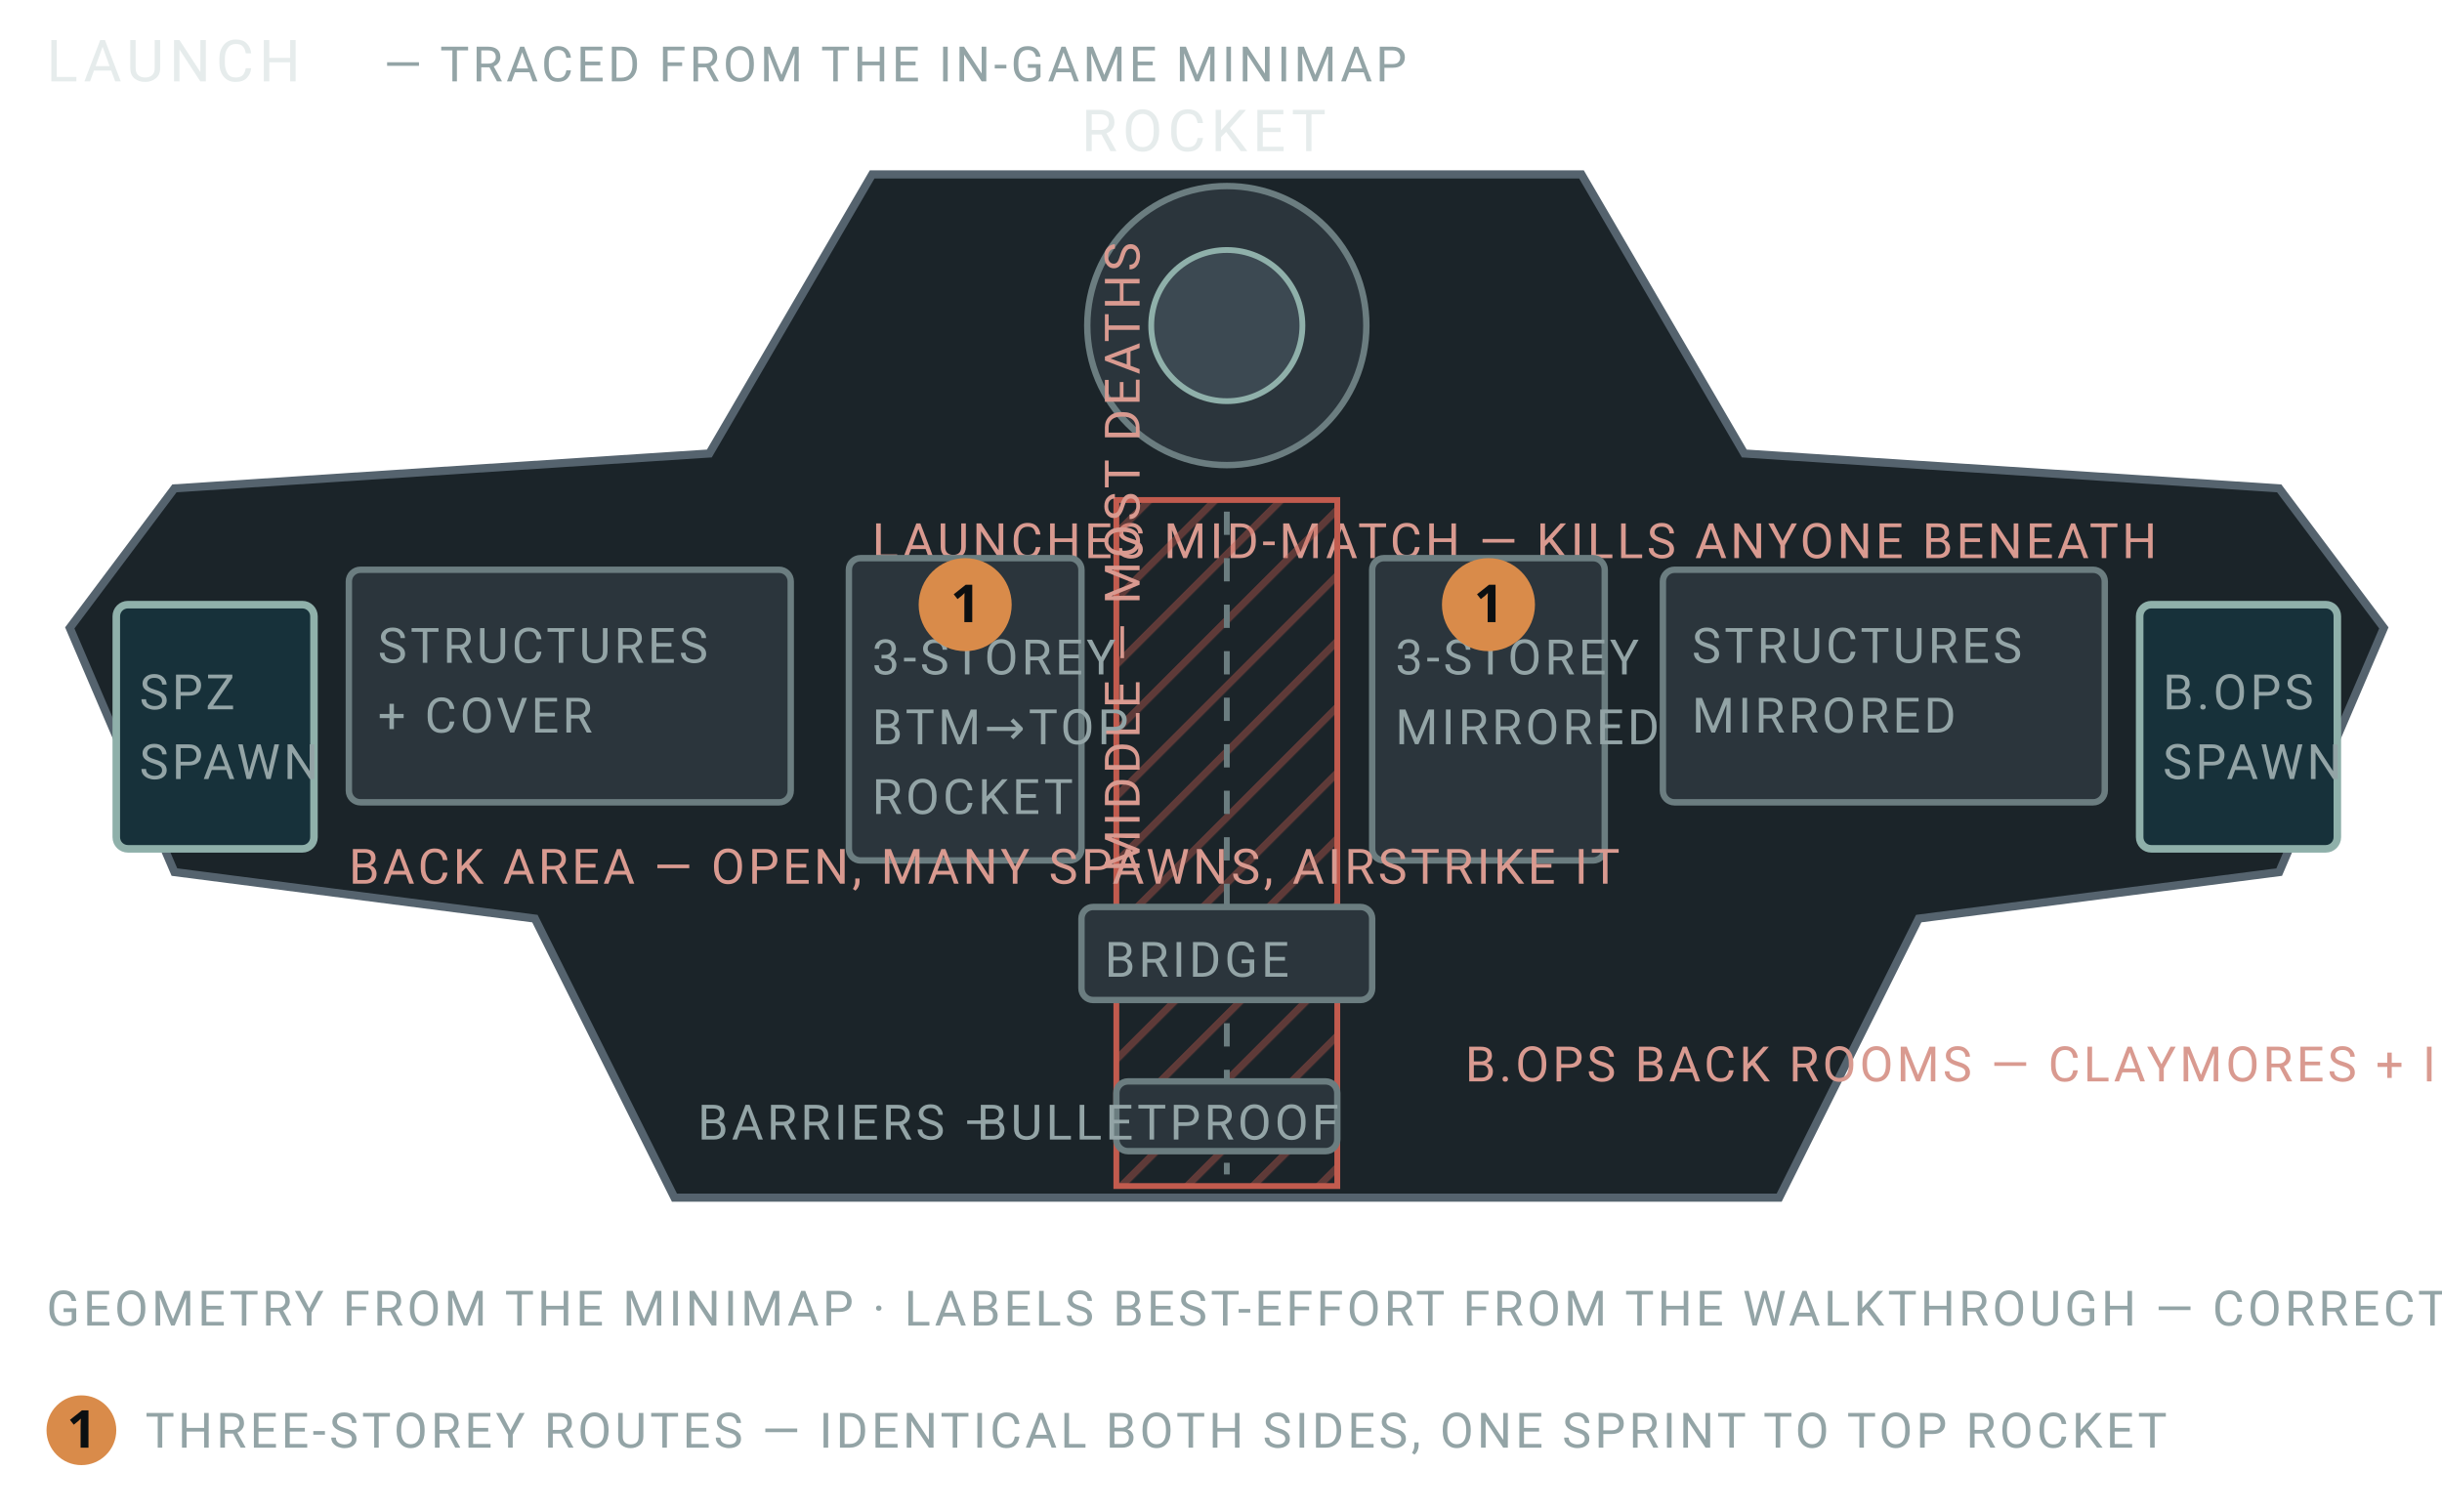
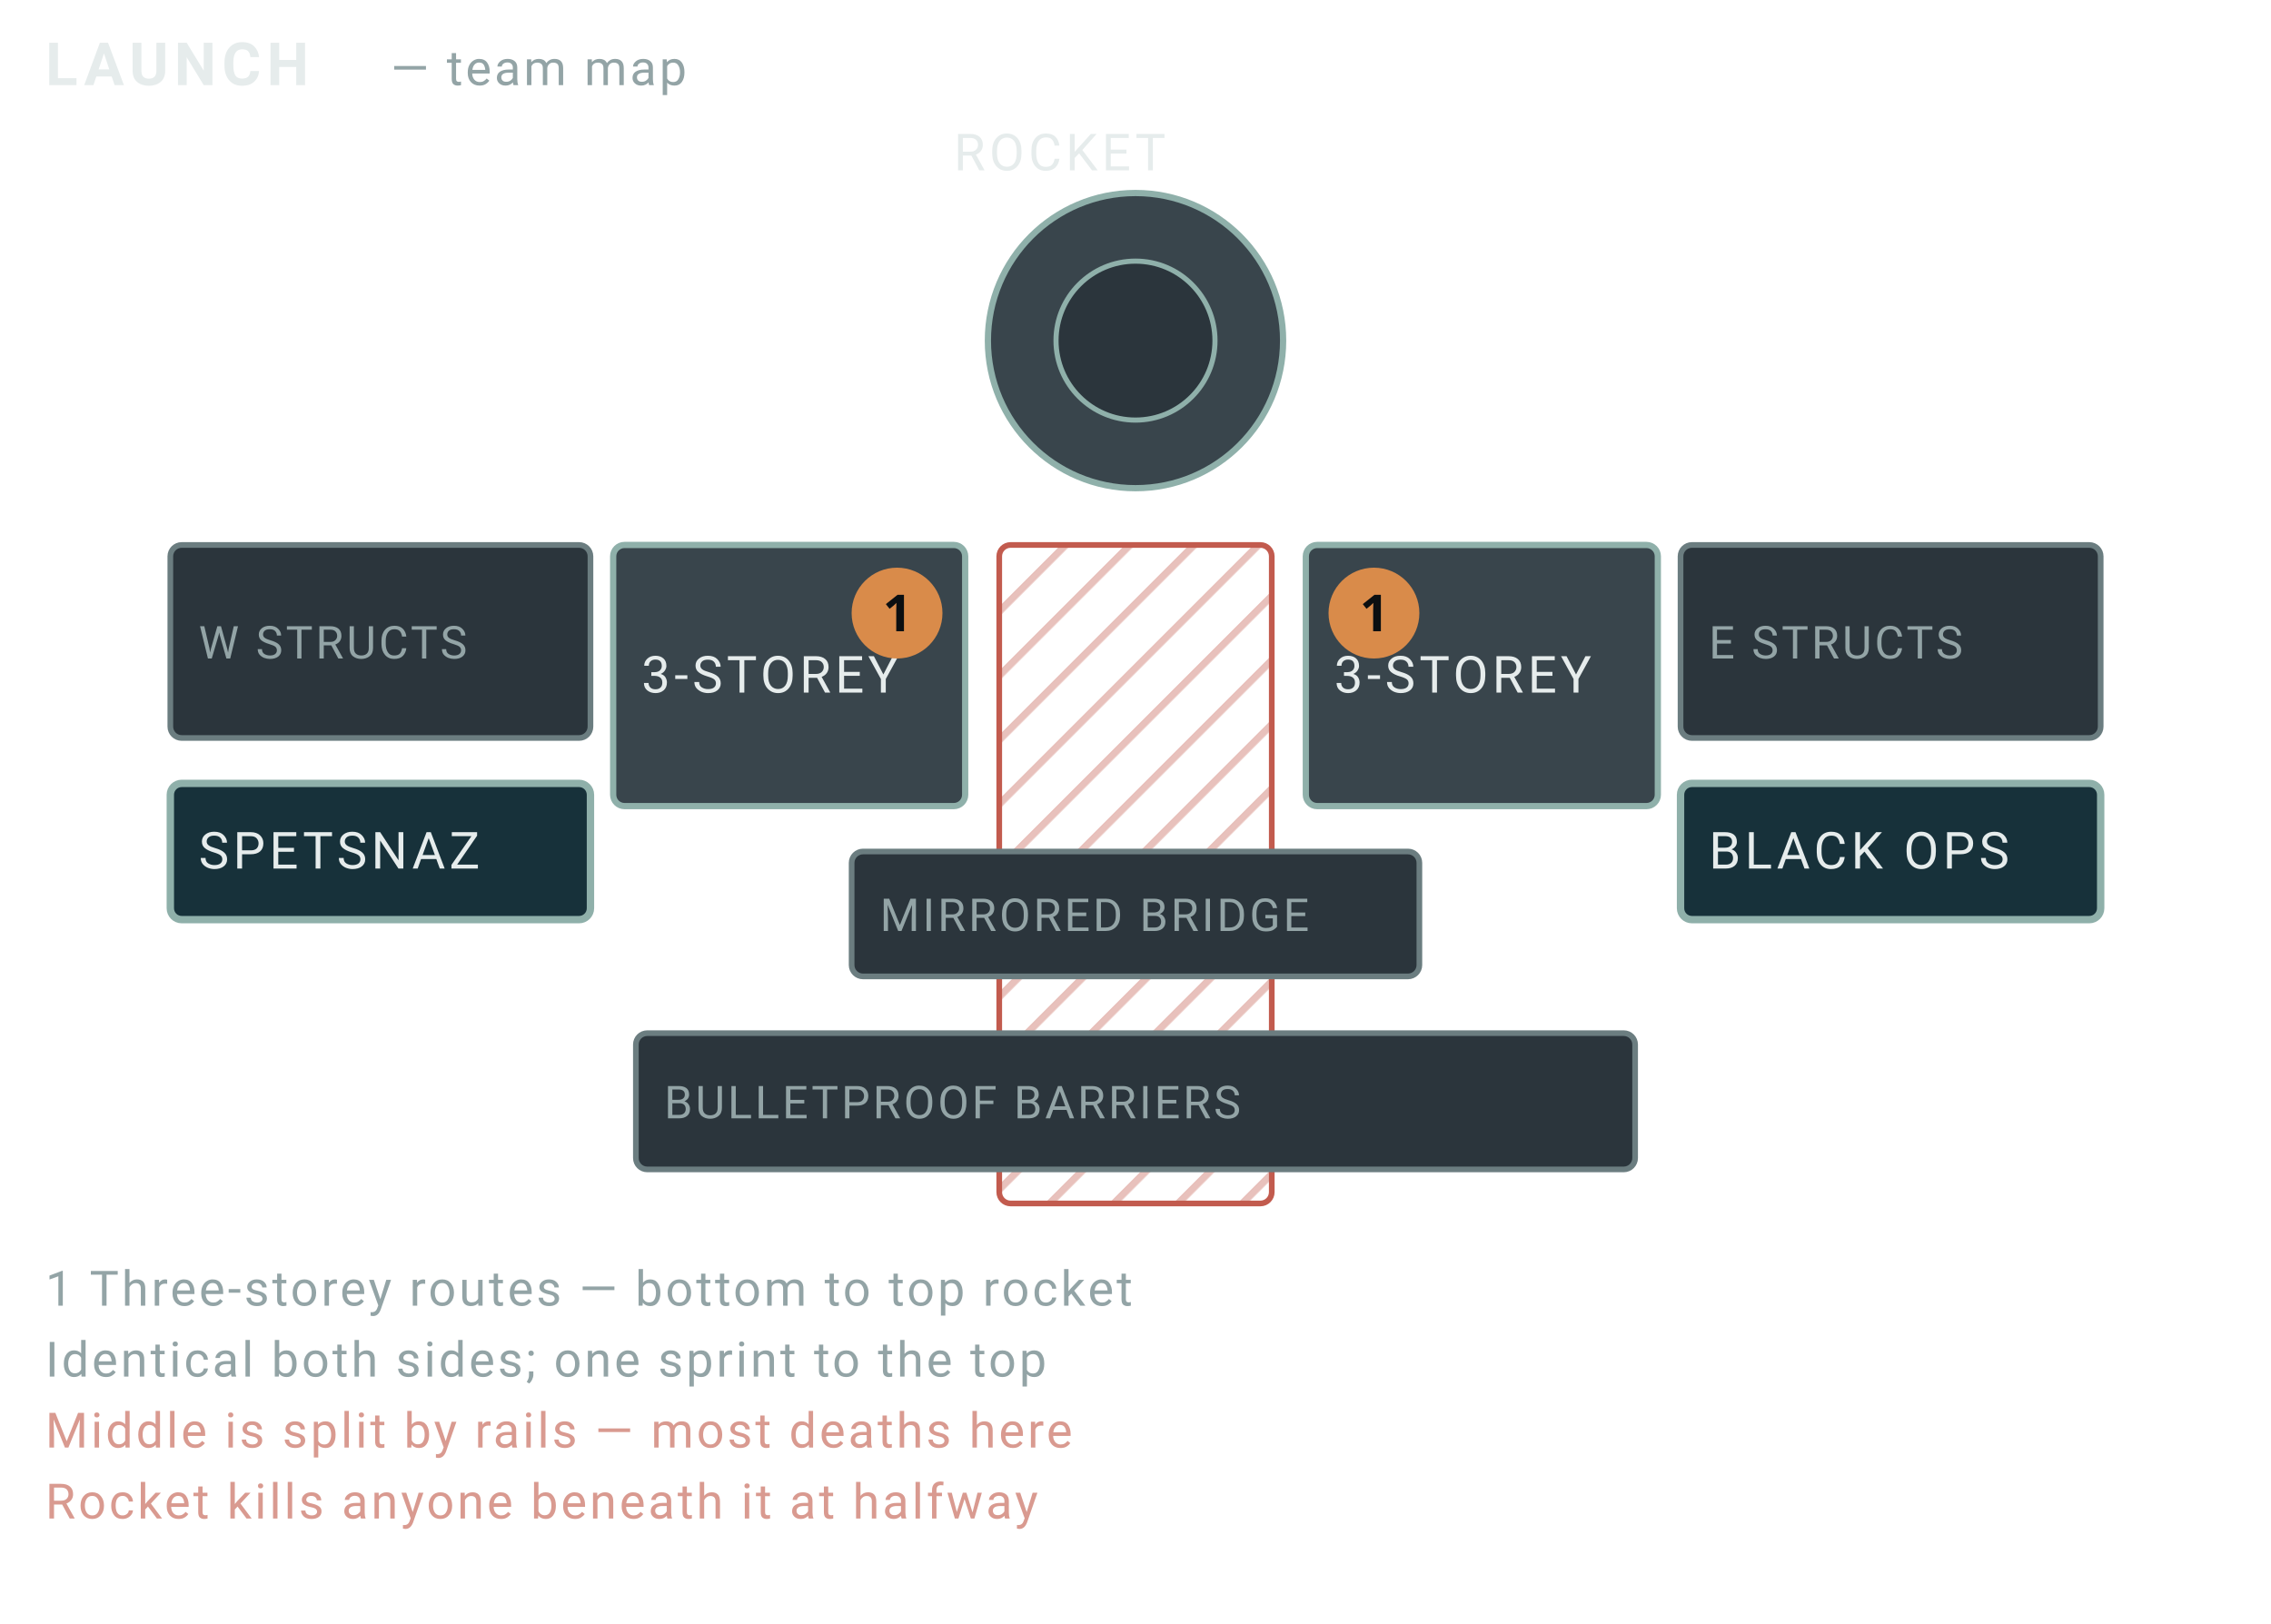
- <svg xmlns="http://www.w3.org/2000/svg" width="420" height="260" viewBox="0 0 420 260" role="img" aria-label="Launch tactical schematic traced from the in-game minimap: a broad symmetric body with the rocket at top centre, a railroad-split middle lane, and mirrored three-storey routes either side.">
+ <svg xmlns="http://www.w3.org/2000/svg" width="400" height="286" viewBox="0 0 400 286" role="img" aria-label="Launch tactical schematic, traced from the in-game minimap.">
  <defs>
-     <pattern id="ln-danger" width="8" height="8" patternTransform="rotate(45)" patternUnits="userSpaceOnUse">
-       <line x1="0" y1="0" x2="0" y2="8" stroke="#c25b4e" stroke-width="2.5" opacity="0.4" />
+     <pattern id="hz" width="8" height="8" patternTransform="rotate(45)" patternUnits="userSpaceOnUse">
+       <line x1="0" y1="0" x2="0" y2="8" stroke="#c25b4e" stroke-width="2.5" opacity="0.38" />
    </pattern>
    <style>
-       .terr { fill:#1b2429; stroke:#55636e; stroke-width:1.4; }
-       .b  { fill:#2b353c; stroke:#6b7d80; stroke-width:1.1; }
-       .sp { fill:#17313a; stroke:#8fb0aa; stroke-width:1.3; }
-       .t  { fill:#e6ecec; font-family:ui-sans-serif,system-ui,'Segoe UI',Roboto,sans-serif;
-             font-size:10px; letter-spacing:0.9px; }
-       .ts { fill:#93a4a6; font-family:ui-sans-serif,system-ui,'Segoe UI',Roboto,sans-serif;
-             font-size:8.4px; letter-spacing:0.6px; }
-       .td { fill:#d99a90; font-family:ui-sans-serif,system-ui,'Segoe UI',Roboto,sans-serif;
-             font-size:8.4px; letter-spacing:0.6px; }
-       .rail { stroke:#6b7d80; stroke-width:1; stroke-dasharray:4 4; }
-       .pin { fill:#d98b4a; }
-       .pint { fill:#0b0f11; font-family:ui-sans-serif,system-ui,sans-serif; font-size:9px; font-weight:700; }
-     </style>
+ .terr{fill:#1b2429;stroke:#55636e;stroke-width:1.4}
+ .b{fill:#39454c;stroke:#8fb0aa;stroke-width:1.1}
+ .s{fill:#2b353c;stroke:#6b7d80;stroke-width:1}
+ .sp{fill:#17313a;stroke:#8fb0aa;stroke-width:1.3}
+ .rock{fill:#333f45;stroke:#7d8f92;stroke-width:0.9}
+ .water{fill:#24343c;stroke:#8fb0aa;stroke-width:1}
+ .hot{fill:url(#hz);stroke:#c25b4e;stroke-width:1}
+ .lbl{fill:#e6ecec;font-family:ui-sans-serif,system-ui,'Segoe UI',Roboto,sans-serif;
+      font-size:9.0px;letter-spacing:0.7px}
+ .lbl2{fill:#93a4a6;font-family:ui-sans-serif,system-ui,'Segoe UI',Roboto,sans-serif;
+       font-size:8.0px;letter-spacing:0.5px}
+ .hotlbl{fill:#d99a90;font-family:ui-sans-serif,system-ui,'Segoe UI',Roboto,sans-serif;
+         font-size:8.0px;letter-spacing:0.5px}
+ .ttl{fill:#e6ecec;font-family:ui-sans-serif,system-ui,'Segoe UI',Roboto,sans-serif;
+      font-size:10.5px;letter-spacing:1.0px;font-weight:600}
+ .key{fill:#93a4a6;font-family:ui-sans-serif,system-ui,'Segoe UI',Roboto,sans-serif;
+      font-size:8.6px;letter-spacing:0.5px}
+ .keyhot{fill:#d99a90;font-family:ui-sans-serif,system-ui,'Segoe UI',Roboto,sans-serif;
+         font-size:8.6px;letter-spacing:0.5px}
+ .pin{fill:#d98b4a}
+ .pinn{fill:#0b0f11;font-family:ui-sans-serif,system-ui,sans-serif;font-size:9px;font-weight:700}
+ .link{stroke:#55636e;stroke-width:1.3;fill:none;stroke-dasharray:3 3}
+ </style>
  </defs>
-   <text class="t" x="8" y="14">LAUNCH</text>
-   <text class="ts" x="66" y="14">— TRACED FROM THE IN-GAME MINIMAP</text>
-   <path class="terr" d="M150 30 L272 30 L300 78 L392 84 L410 108 L392 150 L330 158 L306 206 L116 206 L92 158 L30 150 L12 108 L30 84 L122 78 Z" />
-   <circle class="b" cx="211" cy="56" r="24" />
-   <circle cx="211" cy="56" r="13" fill="#3c4952" stroke="#8fb0aa" stroke-width="1" />
-   <text class="t" x="186" y="26">ROCKET</text>
-   <text class="td" x="150" y="96">LAUNCHES MID-MATCH — KILLS ANYONE BENEATH</text>
-   <rect x="192" y="86" width="38" height="118" fill="url(#ln-danger)" stroke="#c25b4e" stroke-width="1" />
-   <line class="rail" x1="211" y1="88" x2="211" y2="202" />
-   <text class="td" x="196" y="150" transform="rotate(-90 196 150)">MIDDLE — MOST DEATHS</text>
-   <rect class="b" x="146" y="96" width="40" height="52" rx="2" />
-   <text class="ts" x="150" y="116">3-STOREY</text>
-   <text class="ts" x="150" y="128">BTM→TOP</text>
-   <text class="ts" x="150" y="140">ROCKET</text>
-   <rect class="b" x="236" y="96" width="40" height="52" rx="2" />
-   <text class="ts" x="240" y="116">3-STOREY</text>
-   <text class="ts" x="240" y="128">MIRRORED</text>
-   <rect class="b" x="186" y="156" width="50" height="16" rx="2" />
-   <text class="ts" x="190" y="168">BRIDGE</text>
-   <rect class="b" x="60" y="98" width="76" height="40" rx="2" />
-   <text class="ts" x="65" y="114">STRUCTURES</text>
-   <text class="ts" x="65" y="126">+ COVER</text>
-   <rect class="sp" x="20" y="104" width="34" height="42" rx="2" />
-   <text class="ts" x="24" y="122">SPZ</text>
-   <text class="ts" x="24" y="134">SPAWN</text>
-   <text class="td" x="60" y="152">BACK AREA — OPEN, MANY SPAWNS, AIRSTRIKE IT</text>
-   <rect class="b" x="286" y="98" width="76" height="40" rx="2" />
-   <text class="ts" x="291" y="114">STRUCTURES</text>
-   <text class="ts" x="291" y="126">MIRRORED</text>
-   <rect class="sp" x="368" y="104" width="34" height="42" rx="2" />
-   <text class="ts" x="372" y="122">B.OPS</text>
-   <text class="ts" x="372" y="134">SPAWN</text>
-   <text class="td" x="252" y="186">B.OPS BACK ROOMS — CLAYMORES + INSERTIONS</text>
-   <rect class="b" x="192" y="186" width="38" height="12" rx="2" />
-   <text class="ts" x="120" y="196">BARRIERS —</text>
-   <text class="ts" x="168" y="196">BULLETPROOF</text>
-   <circle class="pin" cx="166" cy="104" r="8" />
-   <text class="pint" x="163.5" y="107">1</text>
-   <circle class="pin" cx="256" cy="104" r="8" />
-   <text class="pint" x="253.5" y="107">1</text>
-   <text class="ts" x="8" y="228">GEOMETRY FROM THE MINIMAP · LABELS BEST-EFFORT FROM THE WALKTHROUGH — CORRECT THEM</text>
-   <circle class="pin" cx="14" cy="246" r="6" />
-   <text class="pint" x="11.5" y="249">1</text>
-   <text class="ts" x="25" y="249">THREE-STOREY ROUTES — IDENTICAL BOTH SIDES, ONE SPRINT TO TOP ROCKET</text>
+   <text class="ttl" x="8" y="15">LAUNCH</text>
+   <text class="key" x="68.84" y="15">— team map</text>
+   <circle class="b" cx="200" cy="60" r="26" />
+   <circle cx="200" cy="60" r="14" fill="#2b353c" stroke="#8fb0aa" stroke-width="0.9" />
+   <text class="lbl" x="168" y="30">ROCKET</text>
+   <rect class="hot" x="176" y="96" width="48" height="116" rx="2" />
+   <text class="hotlbl" x="181" y="157">MIDDLE</text>
+   <rect class="b" x="108" y="96" width="62" height="46" rx="2" />
+   <text class="lbl" x="113" y="122">3-STOREY</text>
+   <rect class="b" x="230" y="96" width="62" height="46" rx="2" />
+   <text class="lbl" x="235" y="122">3-STOREY</text>
+   <rect class="s" x="150" y="150" width="100" height="22" rx="2" />
+   <text class="lbl2" x="155" y="164">MIRRORED BRIDGE</text>
+   <rect class="s" x="30" y="96" width="74" height="34" rx="2" />
+   <text class="lbl2" x="35" y="116">W STRUCTS</text>
+   <rect class="s" x="296" y="96" width="74" height="34" rx="2" />
+   <text class="lbl2" x="301" y="116">E STRUCTS</text>
+   <rect class="sp" x="30" y="138" width="74" height="24" rx="2" />
+   <text class="lbl" x="35" y="153">SPETSNAZ</text>
+   <rect class="sp" x="296" y="138" width="74" height="24" rx="2" />
+   <text class="lbl" x="301" y="153">BLACK OPS</text>
+   <rect class="s" x="112" y="182" width="176" height="24" rx="2" />
+   <text class="lbl2" x="117" y="197">BULLETPROOF BARRIERS</text>
+   <circle class="pin" cx="158" cy="108" r="8" />
+   <text class="pinn" x="155.5" y="111.2">1</text>
+   <circle class="pin" cx="242" cy="108" r="8" />
+   <text class="pinn" x="239.5" y="111.2">1</text>
+   <text class="key" x="8" y="230">1  Three-storey routes — bottom to top rocket</text>
+   <text class="key" x="8" y="242.5">Identical both sides; one sprint to the top</text>
+   <text class="keyhot" x="8" y="255">Middle is split by rails — most deaths here</text>
+   <text class="keyhot" x="8" y="267.5">Rocket kills anyone beneath it at halfway</text>
</svg>
